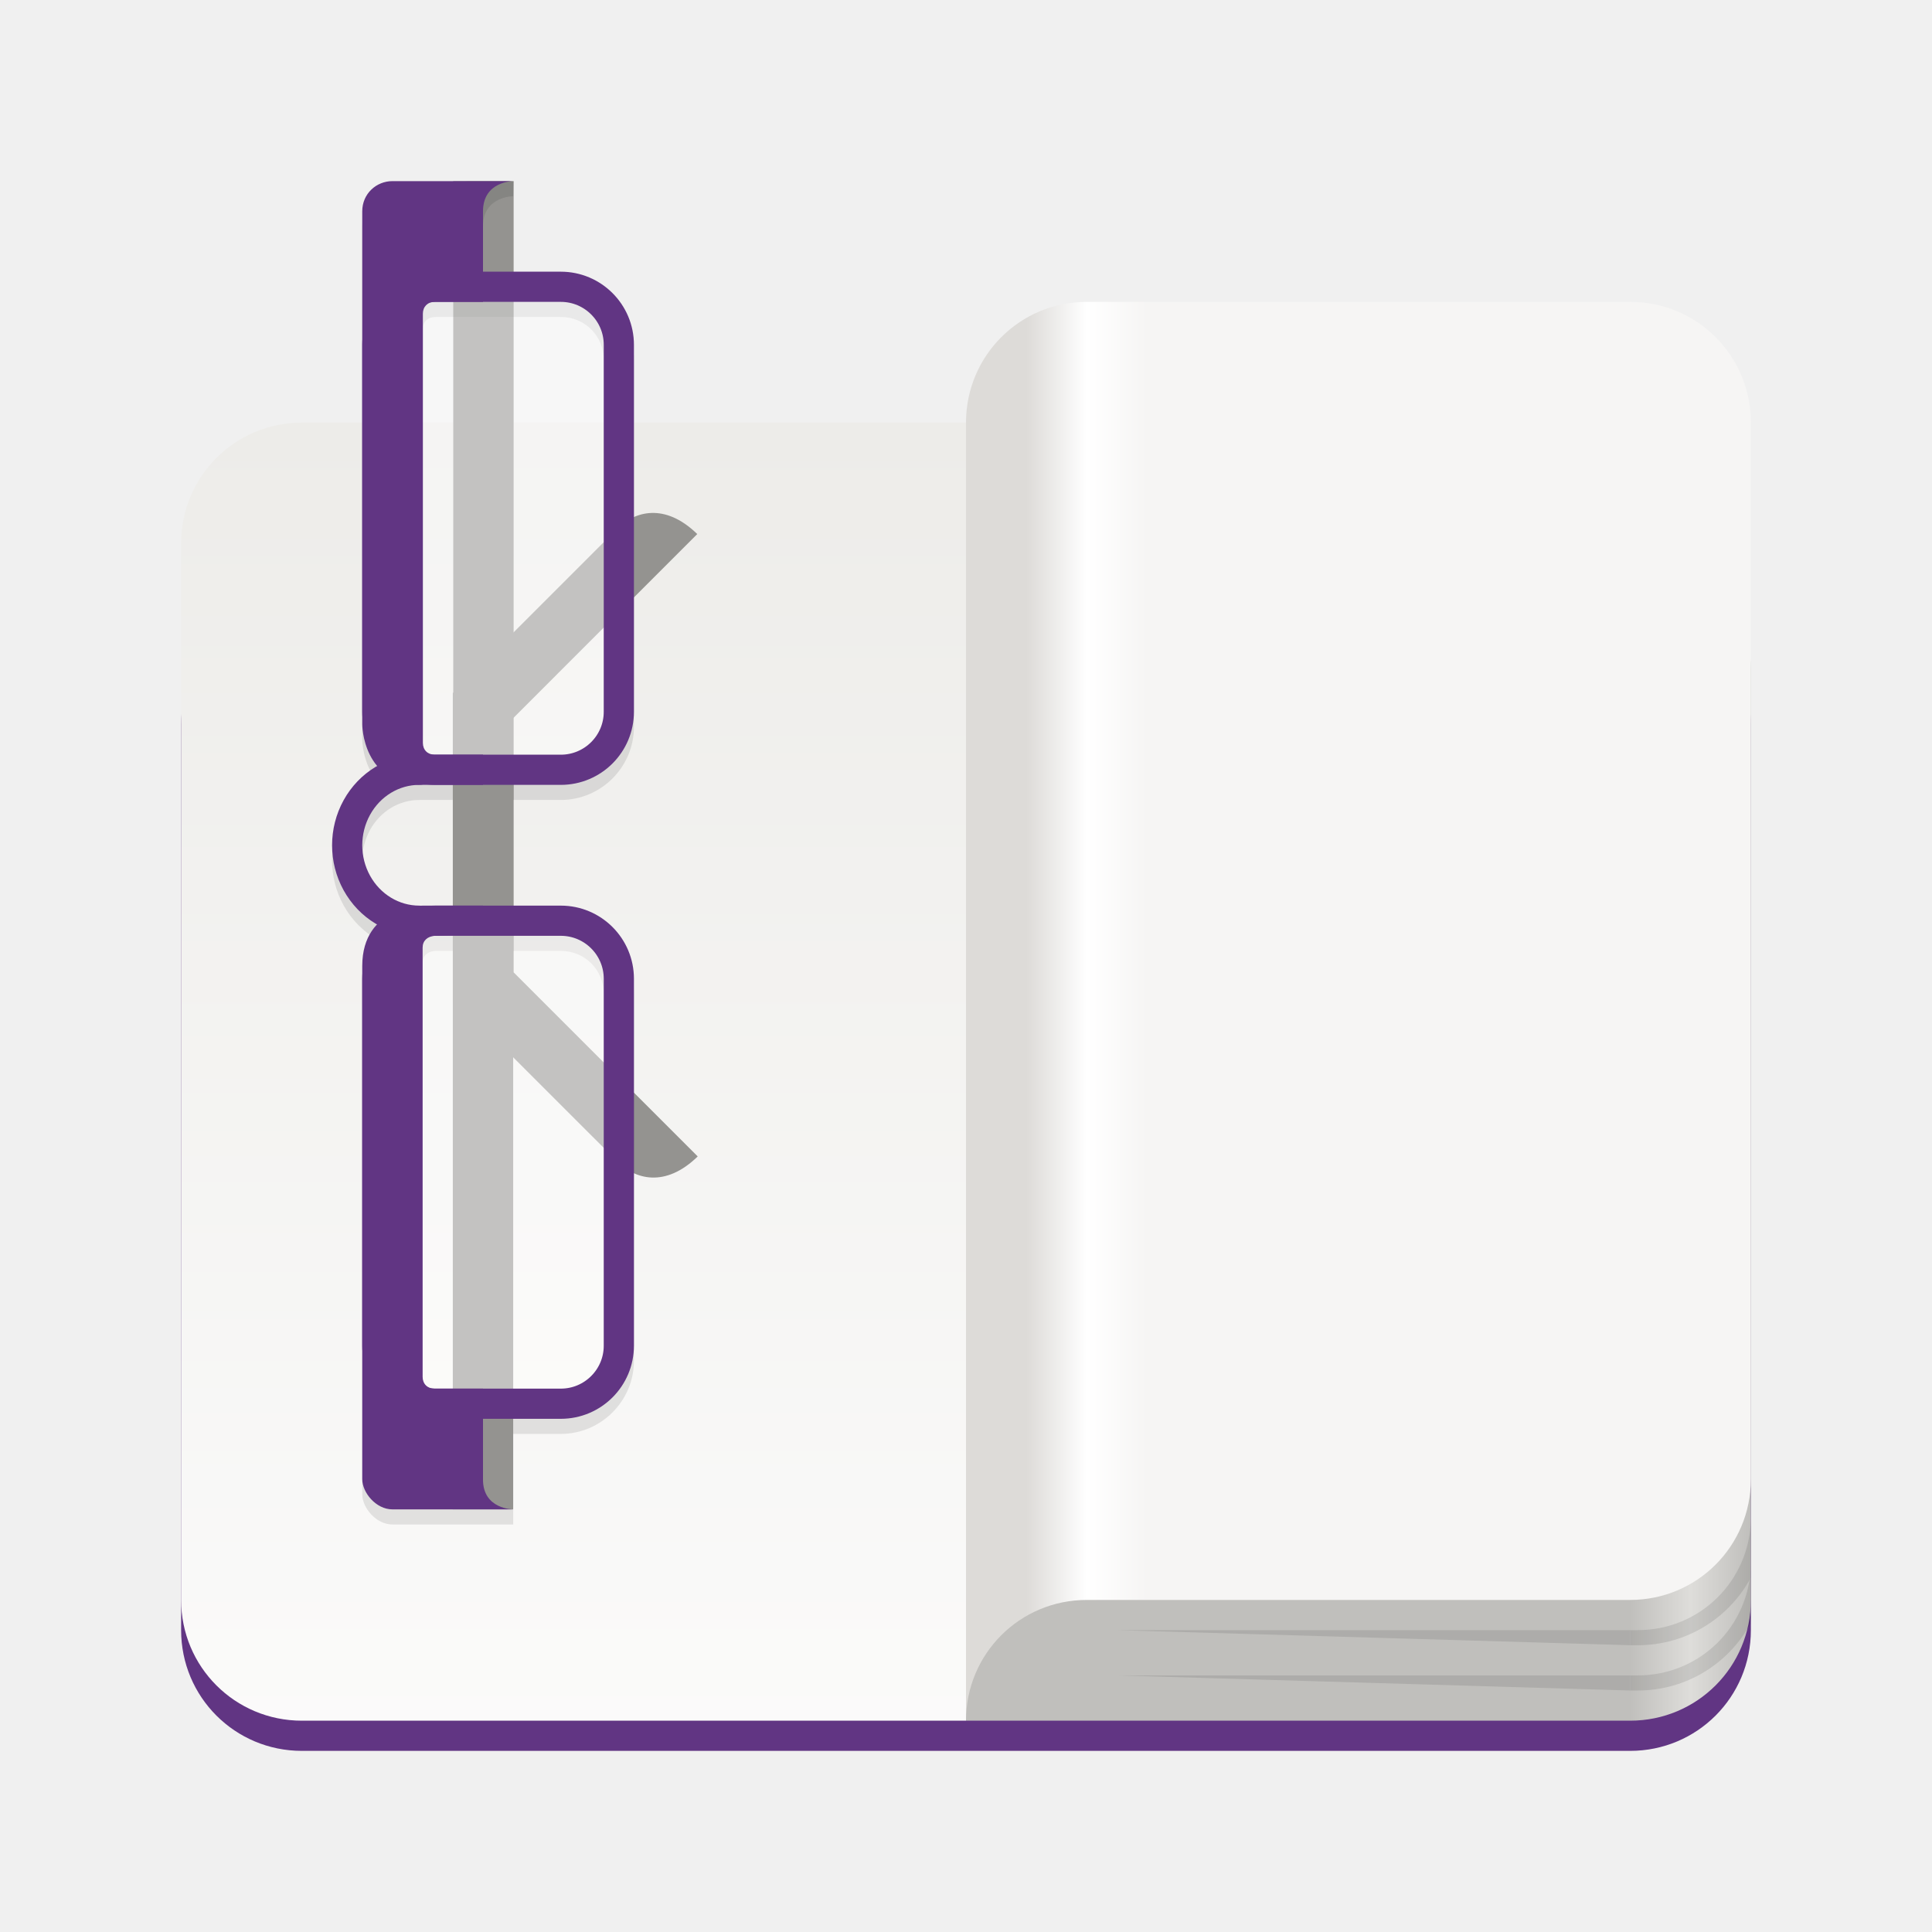
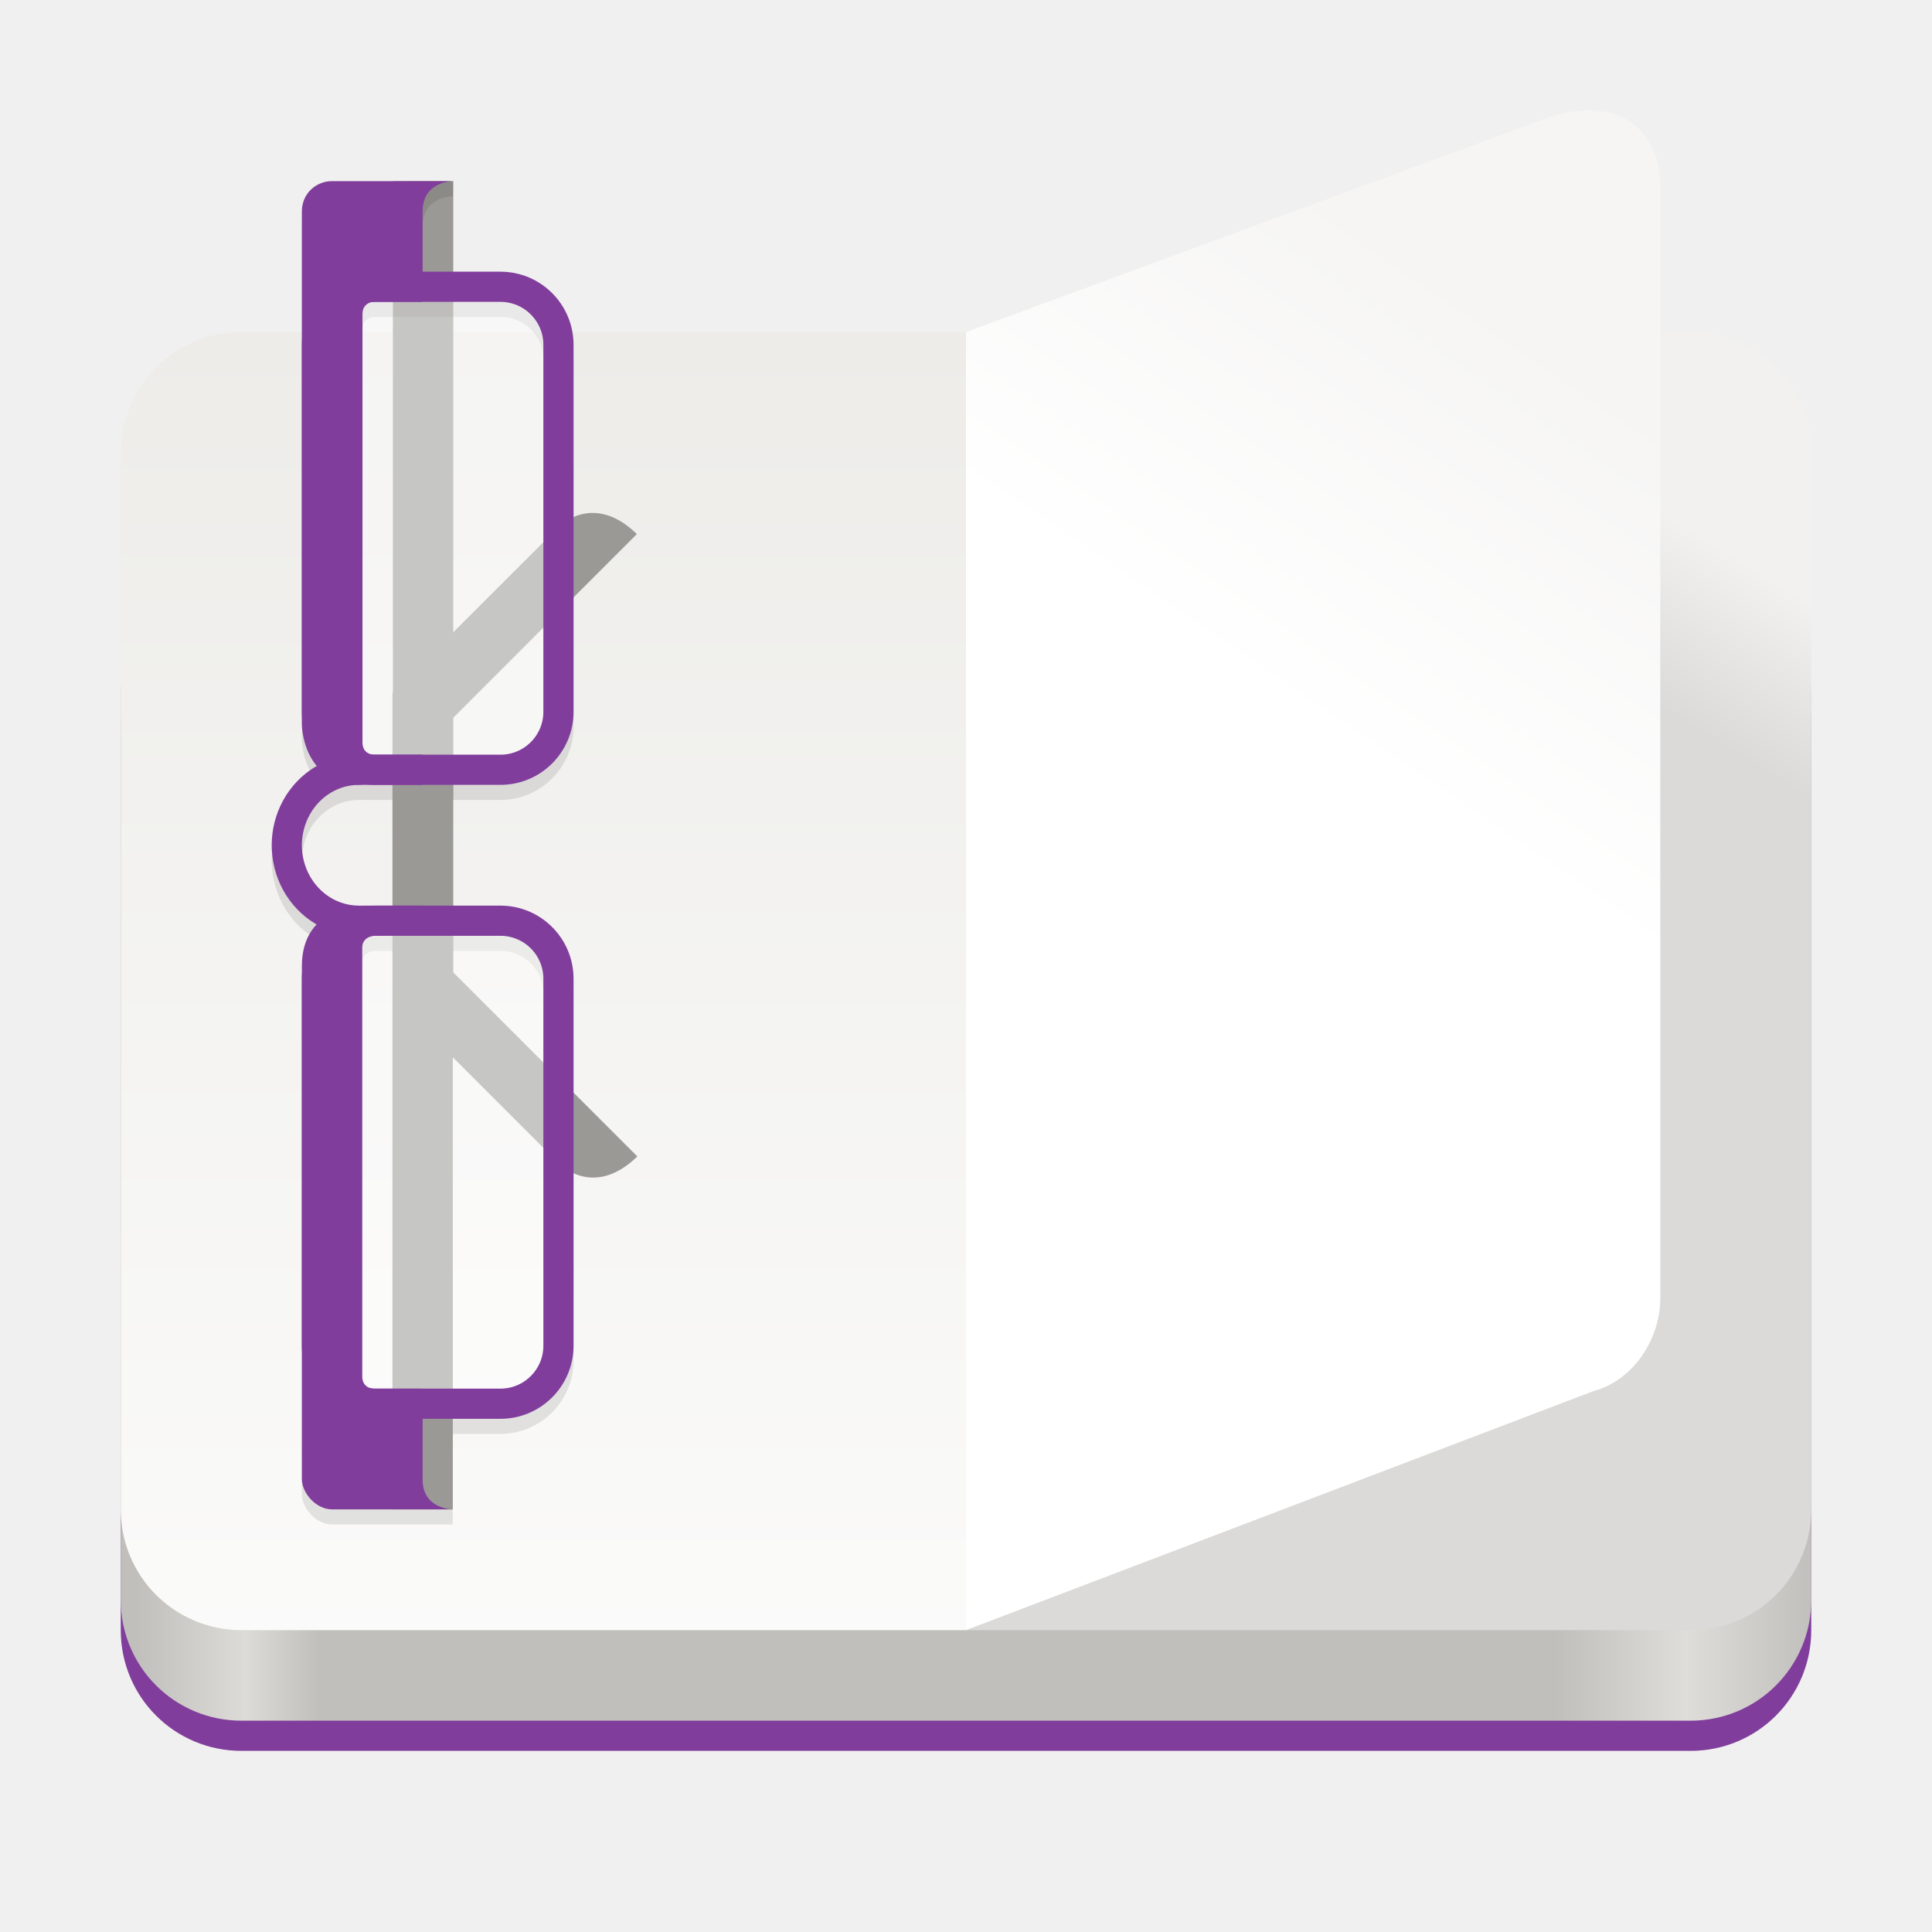
- <svg xmlns="http://www.w3.org/2000/svg" xmlns:xlink="http://www.w3.org/1999/xlink" viewBox="0 0 128 128" style="display:inline;enable-background:new" version="1.0" id="svg11300" height="128" width="128">
-   <defs id="defs3">
-     <linearGradient id="linearGradient1042">
-       <stop id="stop1038" offset="0" style="stop-color:#c0bfbc;stop-opacity:1" />
-       <stop style="stop-color:#c0bfbc;stop-opacity:1" offset="0.846" id="stop1046" />
-       <stop id="stop1048" offset="0.923" style="stop-color:#deddda;stop-opacity:1" />
-       <stop id="stop1040" offset="1" style="stop-color:#c0bfbc;stop-opacity:1" />
+ <svg xmlns="http://www.w3.org/2000/svg" xmlns:xlink="http://www.w3.org/1999/xlink" width="128" height="128" version="1.0">
+   <defs>
+     <linearGradient id="f">
+       <stop offset="0" stop-color="#dbdad9" />
+       <stop offset="1" stop-color="#f2f1ef" />
    </linearGradient>
-     <linearGradient id="linearGradient983">
-       <stop id="stop978" offset="0" style="stop-color:#edece9;stop-opacity:1" />
-       <stop id="stop980" offset="1" style="stop-color:#ffffff;stop-opacity:1" />
+     <linearGradient id="e">
+       <stop offset="0" stop-color="#fff" />
+       <stop offset="1" stop-color="#f6f5f4" />
    </linearGradient>
-     <linearGradient id="linearGradient1259">
-       <stop style="stop-color:#f6f5f4;stop-opacity:1" offset="0" id="stop1253" />
-       <stop id="stop1255" offset="0.5" style="stop-color:#ffffff;stop-opacity:1" />
-       <stop style="stop-color:#dddbd8;stop-opacity:1" offset="1" id="stop1257" />
+     <linearGradient id="d">
+       <stop offset="0" stop-color="#c0bfbc" />
+       <stop offset=".065" stop-color="#dcdbd8" />
+       <stop offset=".11" stop-color="#c0bfbc" />
+       <stop offset=".846" stop-color="#c0bfbc" />
+       <stop offset=".923" stop-color="#deddda" />
+       <stop offset="1" stop-color="#c0bfbc" />
    </linearGradient>
-     <linearGradient gradientTransform="matrix(0.25,0,0,0.25,4,221)" y2="366.066" x2="144" y1="-84" x1="144" gradientUnits="userSpaceOnUse" id="linearGradient1019" xlink:href="#linearGradient983" />
-     <linearGradient y2="120" x2="416" y1="120" x1="384" gradientTransform="matrix(-0.25,0,0,0.25,172,197)" gradientUnits="userSpaceOnUse" id="linearGradient1021" xlink:href="#linearGradient1259" />
-     <linearGradient gradientUnits="userSpaceOnUse" y2="247" x2="116" y1="247" x1="64" id="linearGradient1044" xlink:href="#linearGradient1042" />
+     <linearGradient id="b">
+       <stop offset="0" stop-color="#33d17a" />
+       <stop offset="1" stop-color="#8ff0a4" />
+     </linearGradient>
+     <linearGradient id="c">
+       <stop offset="0" stop-color="#edece9" />
+       <stop offset="1" stop-color="#fff" />
+     </linearGradient>
+     <linearGradient id="a">
+       <stop offset="0" stop-color="#2dc0af" />
+       <stop offset=".416" stop-color="#2dc0af" stop-opacity=".949" />
+       <stop offset=".439" stop-color="#1f8277" stop-opacity=".945" />
+       <stop offset=".581" stop-color="#26a193" stop-opacity=".929" />
+       <stop offset=".604" stop-color="#2dc0af" stop-opacity=".925" />
+       <stop offset="1" stop-color="#2dc0af" stop-opacity=".888" />
+     </linearGradient>
+     <linearGradient xlink:href="#c" id="h" gradientUnits="userSpaceOnUse" gradientTransform="matrix(.25 0 0 .25 4 215)" x1="144" y1="-84" x2="144" y2="366.066" />
+     <linearGradient gradientTransform="translate(-60 -206)" xlink:href="#d" id="g" gradientUnits="userSpaceOnUse" x1="69.009" y1="487.904" x2="180.208" y2="487.904" />
+     <linearGradient xlink:href="#e" id="j" x1="82.75" y1="217.375" x2="99.5" y2="192.75" gradientUnits="userSpaceOnUse" />
+     <linearGradient xlink:href="#f" id="i" x1="114.137" y1="221.436" x2="120" y2="211.922" gradientUnits="userSpaceOnUse" />
  </defs>
-   <g transform="translate(0,-172)" style="display:inline" id="layer1">
-     <g style="display:inline" id="layer9">
-       <path style="display:inline;opacity:1;fill:#613583;fill-opacity:1;stroke:none;stroke-width:6;stroke-linecap:butt;stroke-linejoin:miter;stroke-miterlimit:4;stroke-dasharray:none;stroke-dashoffset:0;stroke-opacity:1;marker:none;marker-start:none;marker-mid:none;marker-end:none;paint-order:normal;enable-background:new" d="m 20,212 c -4.432,0 -8,3.568 -8,8 v 60 c 0,4.432 3.568,8 8,8 h 88 c 4.432,0 8,-3.568 8,-8 v -60 c 0,-4.432 -3.568,-8 -8,-8 z" id="path955" />
-       <path style="display:inline;opacity:1;fill:url(#linearGradient1044);fill-opacity:1;stroke:none;stroke-width:6;stroke-linecap:butt;stroke-linejoin:miter;stroke-miterlimit:4;stroke-dasharray:none;stroke-dashoffset:0;stroke-opacity:1;marker:none;marker-start:none;marker-mid:none;marker-end:none;paint-order:normal;enable-background:new" d="m 64,208 v 78 h 44 c 4.432,0 8,-3.568 8,-8 v -61.646 c 0,-4.432 -3.568,-8 -8,-8 z" id="path957" />
-       <path style="display:inline;opacity:1;fill:url(#linearGradient1019);fill-opacity:1;stroke:none;stroke-width:6;stroke-linecap:butt;stroke-linejoin:miter;stroke-miterlimit:4;stroke-dasharray:none;stroke-dashoffset:0;stroke-opacity:1;marker:none;marker-start:none;marker-mid:none;marker-end:none;paint-order:normal;enable-background:new" d="m 64,200 v 86 H 20 c -4.432,0 -8,-3.568 -8,-8 v -70 c 0,-4.432 3.568,-8 8,-8 z" id="path959" />
-       <path style="display:inline;opacity:1;fill:url(#linearGradient1021);fill-opacity:1;stroke:none;stroke-width:6;stroke-linecap:butt;stroke-linejoin:miter;stroke-miterlimit:4;stroke-dasharray:none;stroke-dashoffset:0;stroke-opacity:1;marker:none;marker-start:none;marker-mid:none;marker-end:none;paint-order:normal;enable-background:new" d="m 72,192 c -4.432,0 -8,3.568 -8,8 v 86 c 0,-4.432 3.568,-8 8,-8 h 36 c 4.432,0 8,-3.568 8,-8 v -70 c 0,-4.432 -3.568,-8 -8,-8 z" id="path961" />
-       <path style="color:#000000;font-style:normal;font-variant:normal;font-weight:normal;font-stretch:normal;font-size:medium;line-height:normal;font-family:sans-serif;font-variant-ligatures:normal;font-variant-position:normal;font-variant-caps:normal;font-variant-numeric:normal;font-variant-alternates:normal;font-feature-settings:normal;text-indent:0;text-align:start;text-decoration:none;text-decoration-line:none;text-decoration-style:solid;text-decoration-color:#000000;letter-spacing:normal;word-spacing:normal;text-transform:none;writing-mode:lr-tb;direction:ltr;text-orientation:mixed;dominant-baseline:auto;baseline-shift:baseline;text-anchor:start;white-space:normal;shape-padding:0;clip-rule:nonzero;display:inline;overflow:visible;visibility:visible;opacity:1;isolation:auto;mix-blend-mode:normal;color-interpolation:sRGB;color-interpolation-filters:linearRGB;solid-color:#000000;solid-opacity:1;fill:#949390;fill-opacity:1;fill-rule:nonzero;stroke:none;stroke-width:4;stroke-linecap:butt;stroke-linejoin:miter;stroke-miterlimit:4;stroke-dasharray:none;stroke-dashoffset:0;stroke-opacity:1;color-rendering:auto;image-rendering:auto;shape-rendering:auto;text-rendering:auto;enable-background:accumulate" d="m 46.225,248.617 c -2.164,2.111 -4.164,1.492 -5.281,0.375 L 30.029,238.079 V 184 h 4 v 52.421 z" id="path967" />
-       <path id="path1064" d="m 26,185 c -1.043,0.209 -2,0.828 -2,2 v 8.846 24.309 V 221 c 0,0 0.002,1.578 0.994,2.752 -0.916,0.525 -1.695,1.299 -2.229,2.266 -1.021,1.851 -1.021,4.114 0,5.965 0.532,0.964 1.308,1.737 2.221,2.262 C 24.42,234.836 24,235.706 24,237 v 0.846 24.309 V 271 c 0,0.88 0.905,2 2,2 h 8 l -10e-7,-1 L 32,267 h 5.154 C 39.821,267 42,264.821 42,262.154 V 237.846 C 42,235.179 39.821,233 37.154,233 H 32 28.846 28 c 0,0 -0.077,0.008 -0.086,0.008 C 27.869,233.002 27.823,233 27.777,233 c -1.334,0 -2.574,-0.74 -3.26,-1.982 -0.685,-1.243 -0.685,-2.792 0,-4.035 C 25.203,225.74 26.444,225 27.777,225 c 0.04,3.7e-4 0.08,-0.002 0.119,-0.006 C 27.933,224.995 27.963,225 28,225 H 28.846 32 37.154 C 39.821,225 42,222.821 42,220.154 V 195.846 C 42,193.179 39.821,191 37.154,191 H 32 v -4 c 0,-2 2,-2 2,-2 l 0.029,-1 H 31 Z m 2.846,8 H 32 37.154 C 38.748,193 40,194.252 40,195.846 v 24.309 C 40,221.748 38.748,223 37.154,223 H 32 28.846 c -0.034,0 -0.066,-0.009 -0.1,-0.01 -0.436,-0.026 -0.73,-0.326 -0.73,-0.775 v -28.43 c 0,-0.449 0.294,-0.75 0.73,-0.775 0.034,-10e-4 0.065,-0.01 0.1,-0.01 z m 0,42 h 8.309 C 38.748,235 40,236.252 40,237.846 v 24.309 C 40,263.748 38.748,265 37.154,265 H 32 28.846 c -0.046,0 -0.089,-0.012 -0.135,-0.014 C 28.286,264.952 28,264.657 28,264.215 v -28.43 c 0,-0.453 0.301,-0.715 0.742,-0.775 0.035,-0.001 0.068,-0.01 0.104,-0.01 z" style="color:#000000;font-style:normal;font-variant:normal;font-weight:normal;font-stretch:normal;font-size:medium;line-height:normal;font-family:sans-serif;font-variant-ligatures:normal;font-variant-position:normal;font-variant-caps:normal;font-variant-numeric:normal;font-variant-alternates:normal;font-feature-settings:normal;text-indent:0;text-align:start;text-decoration:none;text-decoration-line:none;text-decoration-style:solid;text-decoration-color:#000000;letter-spacing:normal;word-spacing:normal;text-transform:none;writing-mode:lr-tb;direction:ltr;text-orientation:mixed;dominant-baseline:auto;baseline-shift:baseline;text-anchor:start;white-space:normal;shape-padding:0;clip-rule:nonzero;display:inline;overflow:visible;visibility:visible;opacity:0.1;isolation:auto;mix-blend-mode:normal;color-interpolation:sRGB;color-interpolation-filters:linearRGB;solid-color:#000000;solid-opacity:1;vector-effect:none;fill:#000000;fill-opacity:1;fill-rule:nonzero;stroke:none;stroke-width:2;stroke-linecap:round;stroke-linejoin:miter;stroke-miterlimit:4;stroke-dasharray:none;stroke-dashoffset:0;stroke-opacity:1;marker:none;paint-order:normal;color-rendering:auto;image-rendering:auto;shape-rendering:auto;text-rendering:auto;enable-background:accumulate" />
-       <path style="color:#000000;font-style:normal;font-variant:normal;font-weight:normal;font-stretch:normal;font-size:medium;line-height:normal;font-family:sans-serif;font-variant-ligatures:normal;font-variant-position:normal;font-variant-caps:normal;font-variant-numeric:normal;font-variant-alternates:normal;font-feature-settings:normal;text-indent:0;text-align:start;text-decoration:none;text-decoration-line:none;text-decoration-style:solid;text-decoration-color:#000000;letter-spacing:normal;word-spacing:normal;text-transform:none;writing-mode:lr-tb;direction:ltr;text-orientation:mixed;dominant-baseline:auto;baseline-shift:baseline;text-anchor:start;white-space:normal;shape-padding:0;clip-rule:nonzero;display:inline;overflow:visible;visibility:visible;opacity:1;isolation:auto;mix-blend-mode:normal;color-interpolation:sRGB;color-interpolation-filters:linearRGB;solid-color:#000000;solid-opacity:1;fill:#949390;fill-opacity:1;fill-rule:nonzero;stroke:none;stroke-width:4;stroke-linecap:butt;stroke-linejoin:miter;stroke-miterlimit:4;stroke-dasharray:none;stroke-dashoffset:0;stroke-opacity:1;color-rendering:auto;image-rendering:auto;shape-rendering:auto;text-rendering:auto;enable-background:accumulate" d="m 46.195,207.383 c -2.164,-2.111 -4.164,-1.492 -5.281,-0.375 L 30,217.921 V 272 h 4 v -52.421 z" id="path969" />
-       <g style="display:inline;enable-background:new" id="g989" transform="matrix(0,0.25,-0.25,0,52.58741,361.875)">
-         <path style="opacity:1;fill:none;fill-opacity:1;stroke:#613583;stroke-width:8;stroke-linecap:round;stroke-linejoin:miter;stroke-miterlimit:4;stroke-dasharray:none;stroke-dashoffset:0;stroke-opacity:1;marker:none;marker-start:none;marker-mid:none;marker-end:none;paint-order:normal" id="path971" d="m -515.5,99.242 a 20,19.102 0 0 1 -10,16.543 20,19.102 0 0 1 -20,0 20,19.102 0 0 1 -10,-16.543" />
-         <rect ry="9.078" rx="9.078" y="46.35" x="-515.5" height="56" width="128" id="rect973" style="opacity:1;fill:#ffffff;fill-opacity:0.441;stroke:none;stroke-width:1px;stroke-linecap:butt;stroke-linejoin:miter;stroke-miterlimit:4;stroke-dasharray:none;stroke-dashoffset:0;stroke-opacity:1;marker:none;marker-start:none;marker-mid:none;marker-end:none;paint-order:normal" />
-         <rect transform="scale(-1,1)" style="opacity:1;fill:none;fill-opacity:1;stroke:#613583;stroke-width:8;stroke-linecap:round;stroke-linejoin:miter;stroke-miterlimit:4;stroke-dasharray:none;stroke-dashoffset:0;stroke-opacity:1;marker:none;marker-start:none;marker-mid:none;marker-end:none;paint-order:normal" id="rect981" width="128" height="64" x="387.5" y="46.35" rx="15.38" ry="15.38" />
-         <rect style="opacity:1;fill:#ffffff;fill-opacity:0.441;stroke:none;stroke-width:1px;stroke-linecap:butt;stroke-linejoin:miter;stroke-miterlimit:4;stroke-dasharray:none;stroke-dashoffset:0;stroke-opacity:1;marker:none;marker-start:none;marker-mid:none;marker-end:none;paint-order:normal" id="rect983" width="128" height="56" x="-683.5" y="46.35" rx="9.078" ry="9.078" />
-         <rect ry="15.38" rx="15.38" y="46.35" x="555.5" height="64" width="128" id="rect987" style="opacity:1;fill:none;fill-opacity:1;stroke:#613583;stroke-width:8;stroke-linecap:round;stroke-linejoin:miter;stroke-miterlimit:4;stroke-dasharray:none;stroke-dashoffset:0;stroke-opacity:1;marker:none;marker-start:none;marker-mid:none;marker-end:none;paint-order:normal" transform="scale(-1,1)" />
-         <path transform="matrix(0,-4,4,0,-759.5,210.3496)" id="path975" d="m 26,12 c -1.063,0 -2,0.828 -2,2 l -1e-6,34 c 0,0 0,4 4,4 h 4 v -2 h -3.199 c -0.469,0 -0.785,-0.316 -0.785,-0.785 V 20.785 C 28.016,20.316 28.332,20 28.801,20 H 32 l -1e-6,-6 c 0,-2 2,-2 2,-2 z m 6,48 h -4 c 0,0 -4,0 -4,4 L 24,98 c 0,0.88 0.905,2 2,2 h 8 c 0,0 -2.02,-1.02e-4 -2,-2 l 10e-7,-6 H 28.785 C 28.316,92 28,91.684 28,91.215 V 62.785 C 28,62.316 28.319,62.048 28.785,62 l 3.215,-0.125 z" style="color:#000000;font-style:normal;font-variant:normal;font-weight:normal;font-stretch:normal;font-size:medium;line-height:normal;font-family:sans-serif;font-variant-ligatures:normal;font-variant-position:normal;font-variant-caps:normal;font-variant-numeric:normal;font-variant-alternates:normal;font-feature-settings:normal;text-indent:0;text-align:start;text-decoration:none;text-decoration-line:none;text-decoration-style:solid;text-decoration-color:#000000;letter-spacing:normal;word-spacing:normal;text-transform:none;writing-mode:lr-tb;direction:ltr;text-orientation:mixed;dominant-baseline:auto;baseline-shift:baseline;text-anchor:start;white-space:normal;shape-padding:0;clip-rule:nonzero;display:inline;overflow:visible;visibility:visible;opacity:1;isolation:auto;mix-blend-mode:normal;color-interpolation:sRGB;color-interpolation-filters:linearRGB;solid-color:#000000;solid-opacity:1;fill:#613583;fill-opacity:1;fill-rule:nonzero;stroke:none;stroke-width:4;stroke-linecap:round;stroke-linejoin:miter;stroke-miterlimit:4;stroke-dasharray:none;stroke-dashoffset:0;stroke-opacity:1;marker:none;paint-order:normal;color-rendering:auto;image-rendering:auto;shape-rendering:auto;text-rendering:auto;enable-background:accumulate" />
-       </g>
-     </g>
-     <g style="opacity:0.1" id="g1036">
-       <path style="display:inline;fill:#000000;fill-opacity:1;stroke:none;stroke-width:1px;stroke-linecap:butt;stroke-linejoin:miter;stroke-opacity:1;enable-background:new" d="M 116,272.654 C 115.918,276.745 112.619,280 108.508,280 h -0.5 v 1 h 0.5 c 3.246,0 6.06,-1.813 7.492,-4.482 z M 74,280 l 34,1 v -1 z" id="path1247" />
-       <path style="display:inline;fill:#000000;fill-opacity:1;stroke:none;stroke-width:1px;stroke-linecap:butt;stroke-linejoin:miter;stroke-opacity:1;enable-background:new" d="M 116,275.654 C 115.918,279.745 112.619,283 108.508,283 h -0.5 v 1 h 0.5 c 3.224,0 6.022,-1.788 7.463,-4.428 C 115.984,279.383 116,279.193 116,279 Z M 74,283 l 34,1 v -1 z" id="path1245" />
-     </g>
+   <path style="marker:none" d="M16 40c-4.432 0-8 3.568-8 8v60c0 4.432 3.568 8 8 8h96c4.432 0 8-3.568 8-8V48c0-4.432-3.568-8-8-8z" fill="#813d9c" />
+   <path d="M16 210c-4.432 0-8 3.568-8 8v60c0 4.432 3.568 8 8 8h96c4.432 0 8-3.568 8-8v-60c0-4.432-3.568-8-8-8z" style="marker:none" fill="url(#g)" transform="translate(0 -172)" />
+   <path style="marker:none" d="M64 194v86H16c-4.432 0-8-3.568-8-8v-70c0-4.432 3.568-8 8-8z" fill="url(#h)" transform="translate(0 -172)" />
+   <path d="M42.225 76.617c-2.164 2.112-4.164 1.492-5.282.375L26.03 66.08V12h4v52.421z" style="line-height:normal;font-variant-ligatures:normal;font-variant-position:normal;font-variant-caps:normal;font-variant-numeric:normal;font-variant-alternates:normal;font-feature-settings:normal;text-indent:0;text-align:start;text-decoration-line:none;text-decoration-style:solid;text-decoration-color:#000;text-transform:none;text-orientation:mixed;white-space:normal;shape-padding:0;isolation:auto;mix-blend-mode:normal;solid-color:#000;solid-opacity:1" color="#000" font-weight="400" font-family="sans-serif" overflow="visible" fill="#9a9996" />
+   <path style="line-height:normal;font-variant-ligatures:normal;font-variant-position:normal;font-variant-caps:normal;font-variant-numeric:normal;font-variant-alternates:normal;font-feature-settings:normal;text-indent:0;text-align:start;text-decoration-line:none;text-decoration-style:solid;text-decoration-color:#000;text-transform:none;text-orientation:mixed;white-space:normal;shape-padding:0;isolation:auto;mix-blend-mode:normal;solid-color:#000;solid-opacity:1;marker:none" d="M22 13c-1.043.209-2 .828-2 2V49s.002 1.578.994 2.752a5.882 5.882 0 0 0-2.228 2.266 6.192 6.192 0 0 0 0 5.964 5.883 5.883 0 0 0 2.22 2.262C20.42 62.836 20 63.706 20 65v34c0 .88.905 2 2 2h8v-1l-2-5h5.154A4.858 4.858 0 0 0 38 90.154V65.846A4.858 4.858 0 0 0 33.154 61H24l-.086.008a1.04 1.04 0 0 0-.137-.008c-1.333 0-2.574-.74-3.26-1.982a4.217 4.217 0 0 1 0-4.036C21.204 53.74 22.445 53 23.778 53c.04 0 .08-.002.12-.006.036 0 .066.006.103.006h9.154A4.858 4.858 0 0 0 38 48.154V23.846A4.858 4.858 0 0 0 33.154 19H28v-4c0-2 2-2 2-2l.03-1H27zm2.846 8h8.308A2.818 2.818 0 0 1 36 23.846v24.308A2.818 2.818 0 0 1 33.154 51h-8.308c-.035 0-.066-.009-.1-.01-.436-.026-.73-.326-.73-.775v-28.43c0-.45.294-.75.73-.775.034-.001.065-.01.1-.01zm0 42h8.308A2.818 2.818 0 0 1 36 65.846v24.308A2.818 2.818 0 0 1 33.154 93h-8.308c-.047 0-.09-.012-.135-.014-.425-.034-.711-.33-.711-.771v-28.43c0-.453.301-.715.742-.775.035-.001.068-.01.104-.01z" color="#000" font-weight="400" font-family="sans-serif" overflow="visible" opacity=".1" />
+   <path d="M42.195 35.383c-2.164-2.112-4.164-1.492-5.281-.375L26 45.92V100h4V47.579z" style="line-height:normal;font-variant-ligatures:normal;font-variant-position:normal;font-variant-caps:normal;font-variant-numeric:normal;font-variant-alternates:normal;font-feature-settings:normal;text-indent:0;text-align:start;text-decoration-line:none;text-decoration-style:solid;text-decoration-color:#000;text-transform:none;text-orientation:mixed;white-space:normal;shape-padding:0;isolation:auto;mix-blend-mode:normal;solid-color:#000;solid-opacity:1" color="#000" font-weight="400" font-family="sans-serif" overflow="visible" fill="#9a9996" />
+   <g transform="matrix(0 .25 -.25 0 48.587 189.875)">
+     <path d="M-515.5 99.242a20 19.102 0 0 1-10 16.543 20 19.102 0 0 1-20 0 20 19.102 0 0 1-10-16.543" style="marker:none" fill="none" stroke="#813d9c" stroke-width="8" stroke-linecap="round" />
+     <rect style="marker:none" width="128" height="56" x="-515.5" y="46.35" rx="9.078" ry="9.078" fill="#fff" fill-opacity=".441" />
+     <rect ry="15.38" rx="15.38" y="46.35" x="387.5" height="64" width="128" style="marker:none" transform="scale(-1 1)" fill="none" stroke="#813d9c" stroke-width="8" stroke-linecap="round" />
+     <rect ry="9.078" rx="9.078" y="46.35" x="-683.5" height="56" width="128" style="marker:none" fill="#fff" fill-opacity=".441" />
+     <rect transform="scale(-1 1)" style="marker:none" width="128" height="64" x="555.5" y="46.35" rx="15.38" ry="15.38" fill="none" stroke="#813d9c" stroke-width="8" stroke-linecap="round" />
+     <path style="line-height:normal;font-variant-ligatures:normal;font-variant-position:normal;font-variant-caps:normal;font-variant-numeric:normal;font-variant-alternates:normal;font-feature-settings:normal;text-indent:0;text-align:start;text-decoration-line:none;text-decoration-style:solid;text-decoration-color:#000;text-transform:none;text-orientation:mixed;white-space:normal;shape-padding:0;isolation:auto;mix-blend-mode:normal;solid-color:#000;solid-opacity:1;marker:none" d="M-711.5 106.35c0 4.253 3.31 8 8 8h136s16 0 16-16v-16h-8v12.796c0 1.877-1.264 3.141-3.14 3.141h-113.72c-1.876 0-3.14-1.264-3.14-3.14V82.35h-24c-8 0-8-8-8-8zm192-24v16s0 16 16 16h136c3.52 0 8-3.622 8-8v-32s0 8.08-8 8h-24v12.859c0 1.876-1.264 3.14-3.14 3.14h-113.72c-1.876 0-2.948-1.274-3.14-3.14l-.5-12.86z" color="#000" font-weight="400" font-family="sans-serif" overflow="visible" fill="#813d9c" />
  </g>
+   <path d="M64 194v86h48c4.432 0 8-3.568 8-8v-70c0-4.432-3.568-8-8-8z" style="marker:none" fill="url(#i)" transform="translate(0 -172)" />
+   <path style="marker:none" d="M64 194v86l41.579-15.84c2.638-.706 4.421-3.444 4.421-6.16v-73.5c0-4.655-3.633-6.243-8-4.5z" fill="url(#j)" transform="translate(0 -172)" />
</svg>
